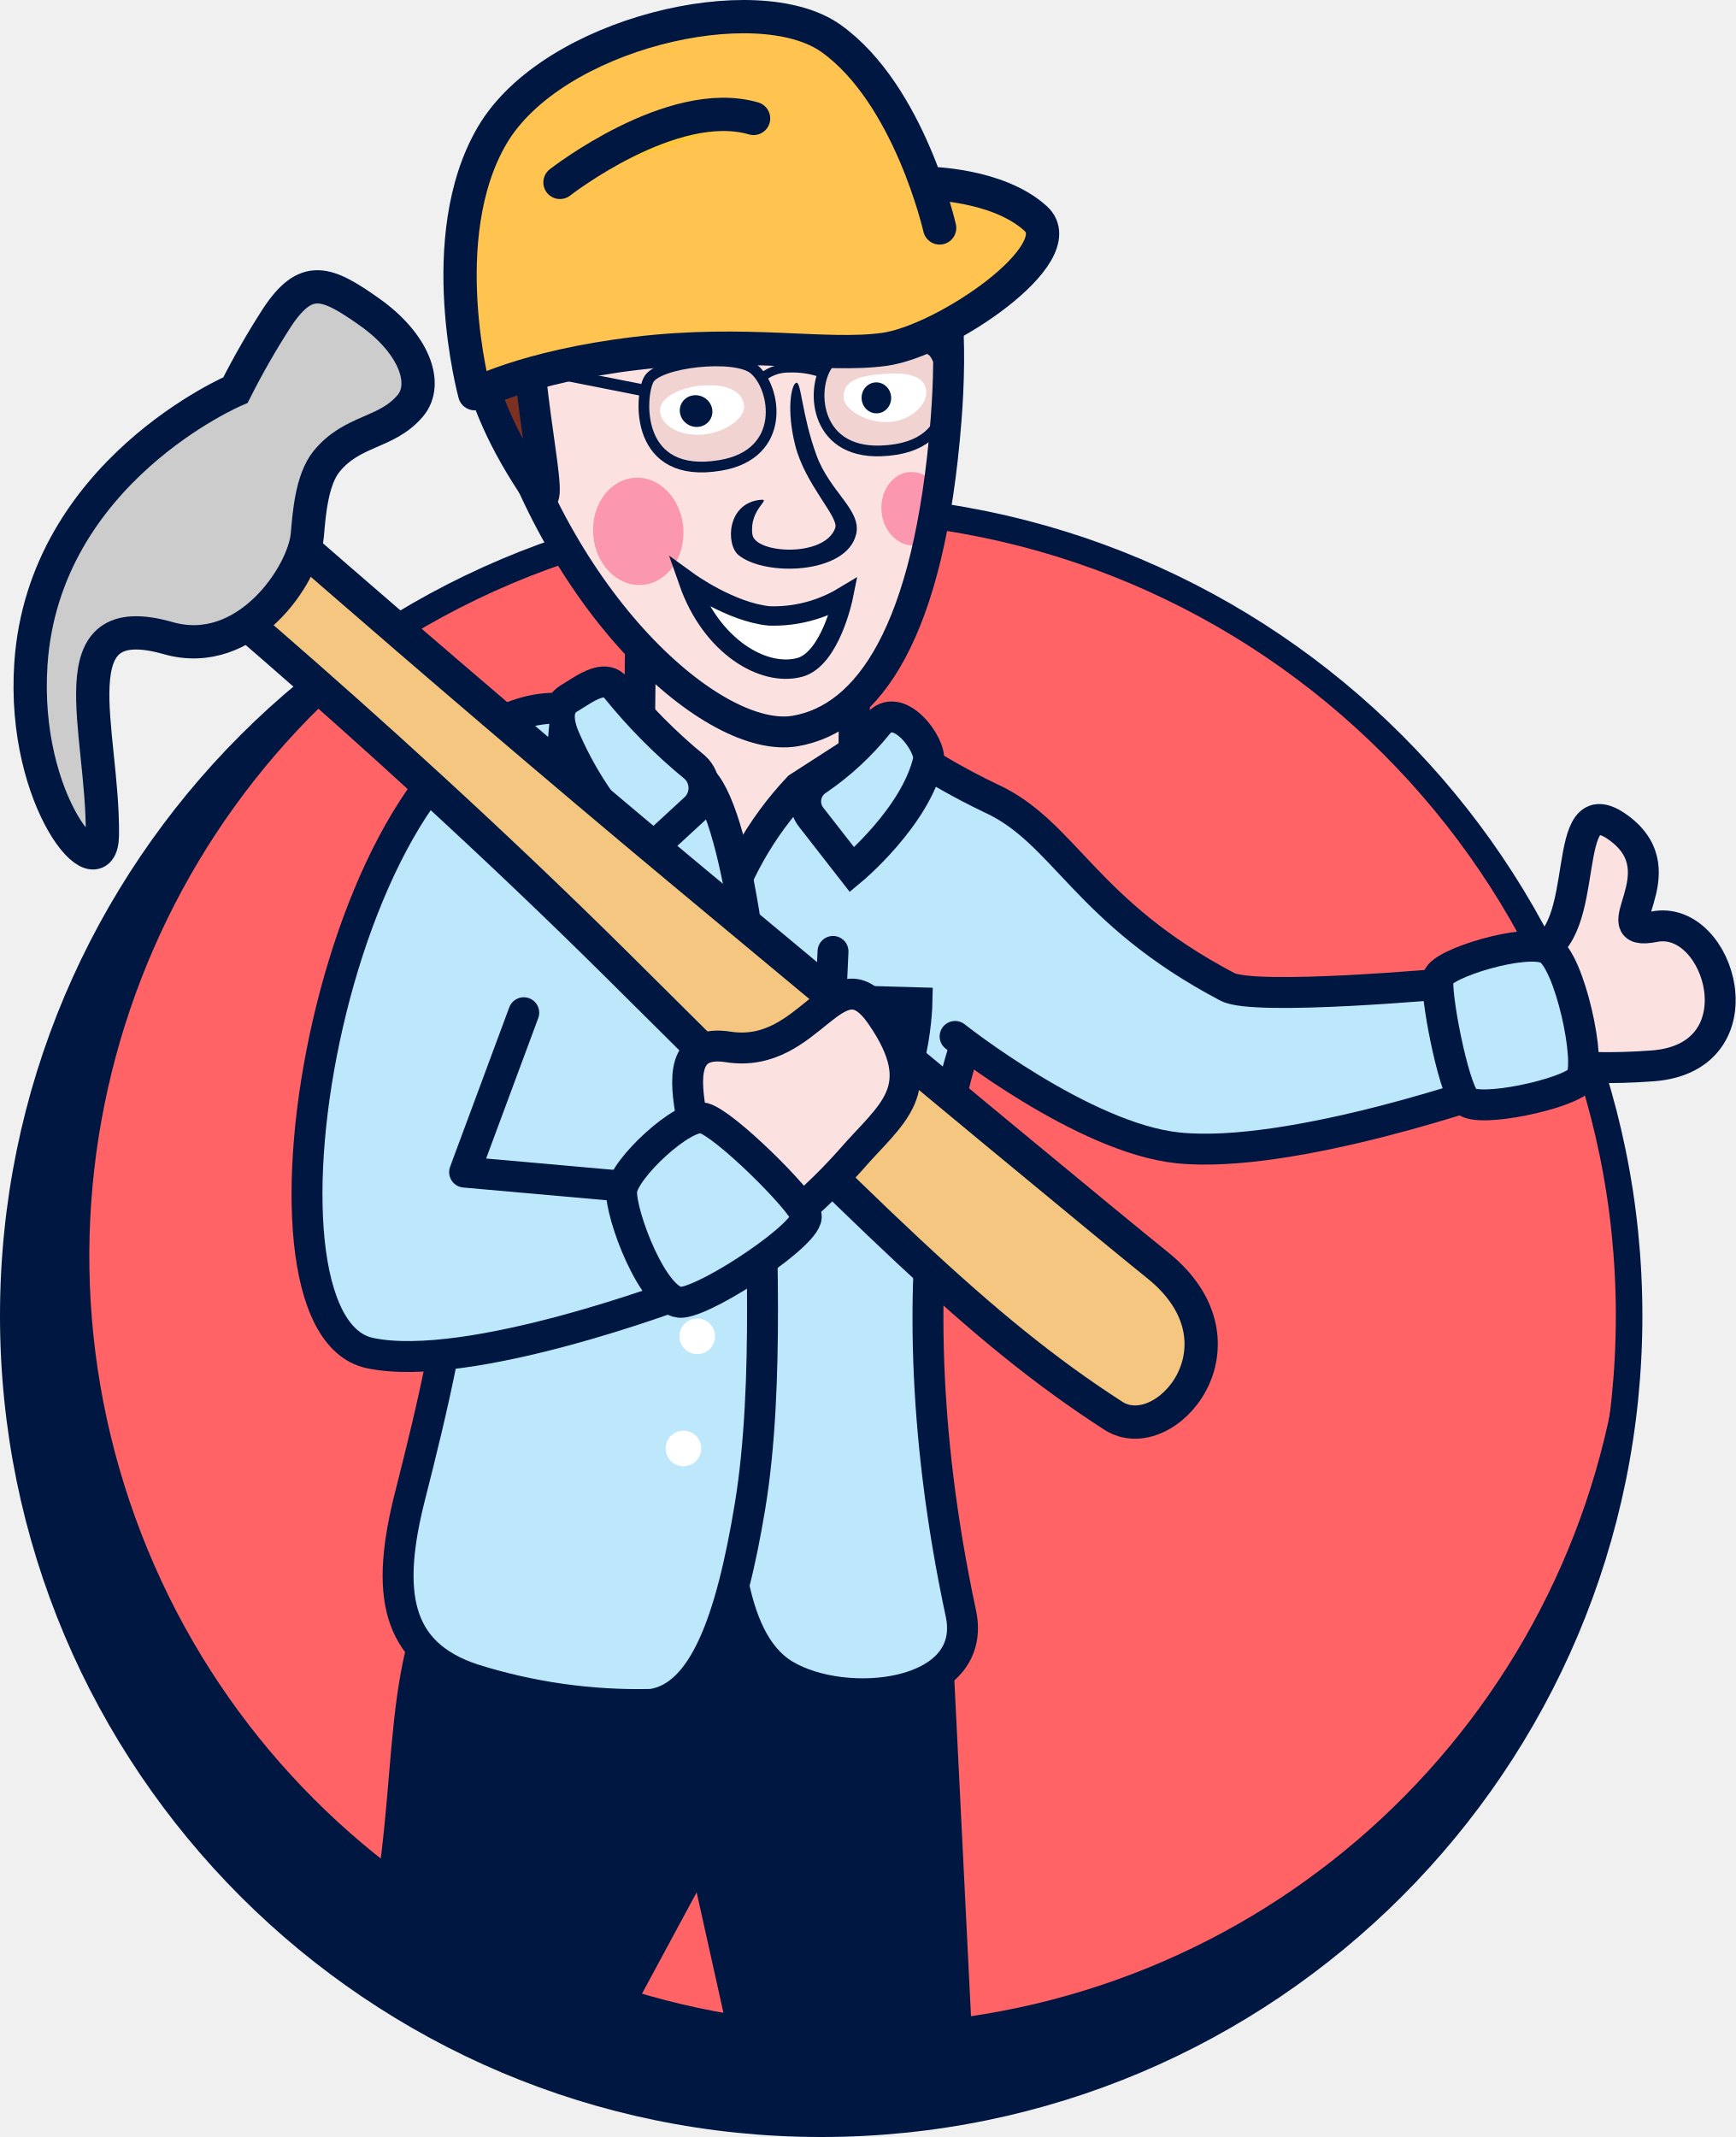
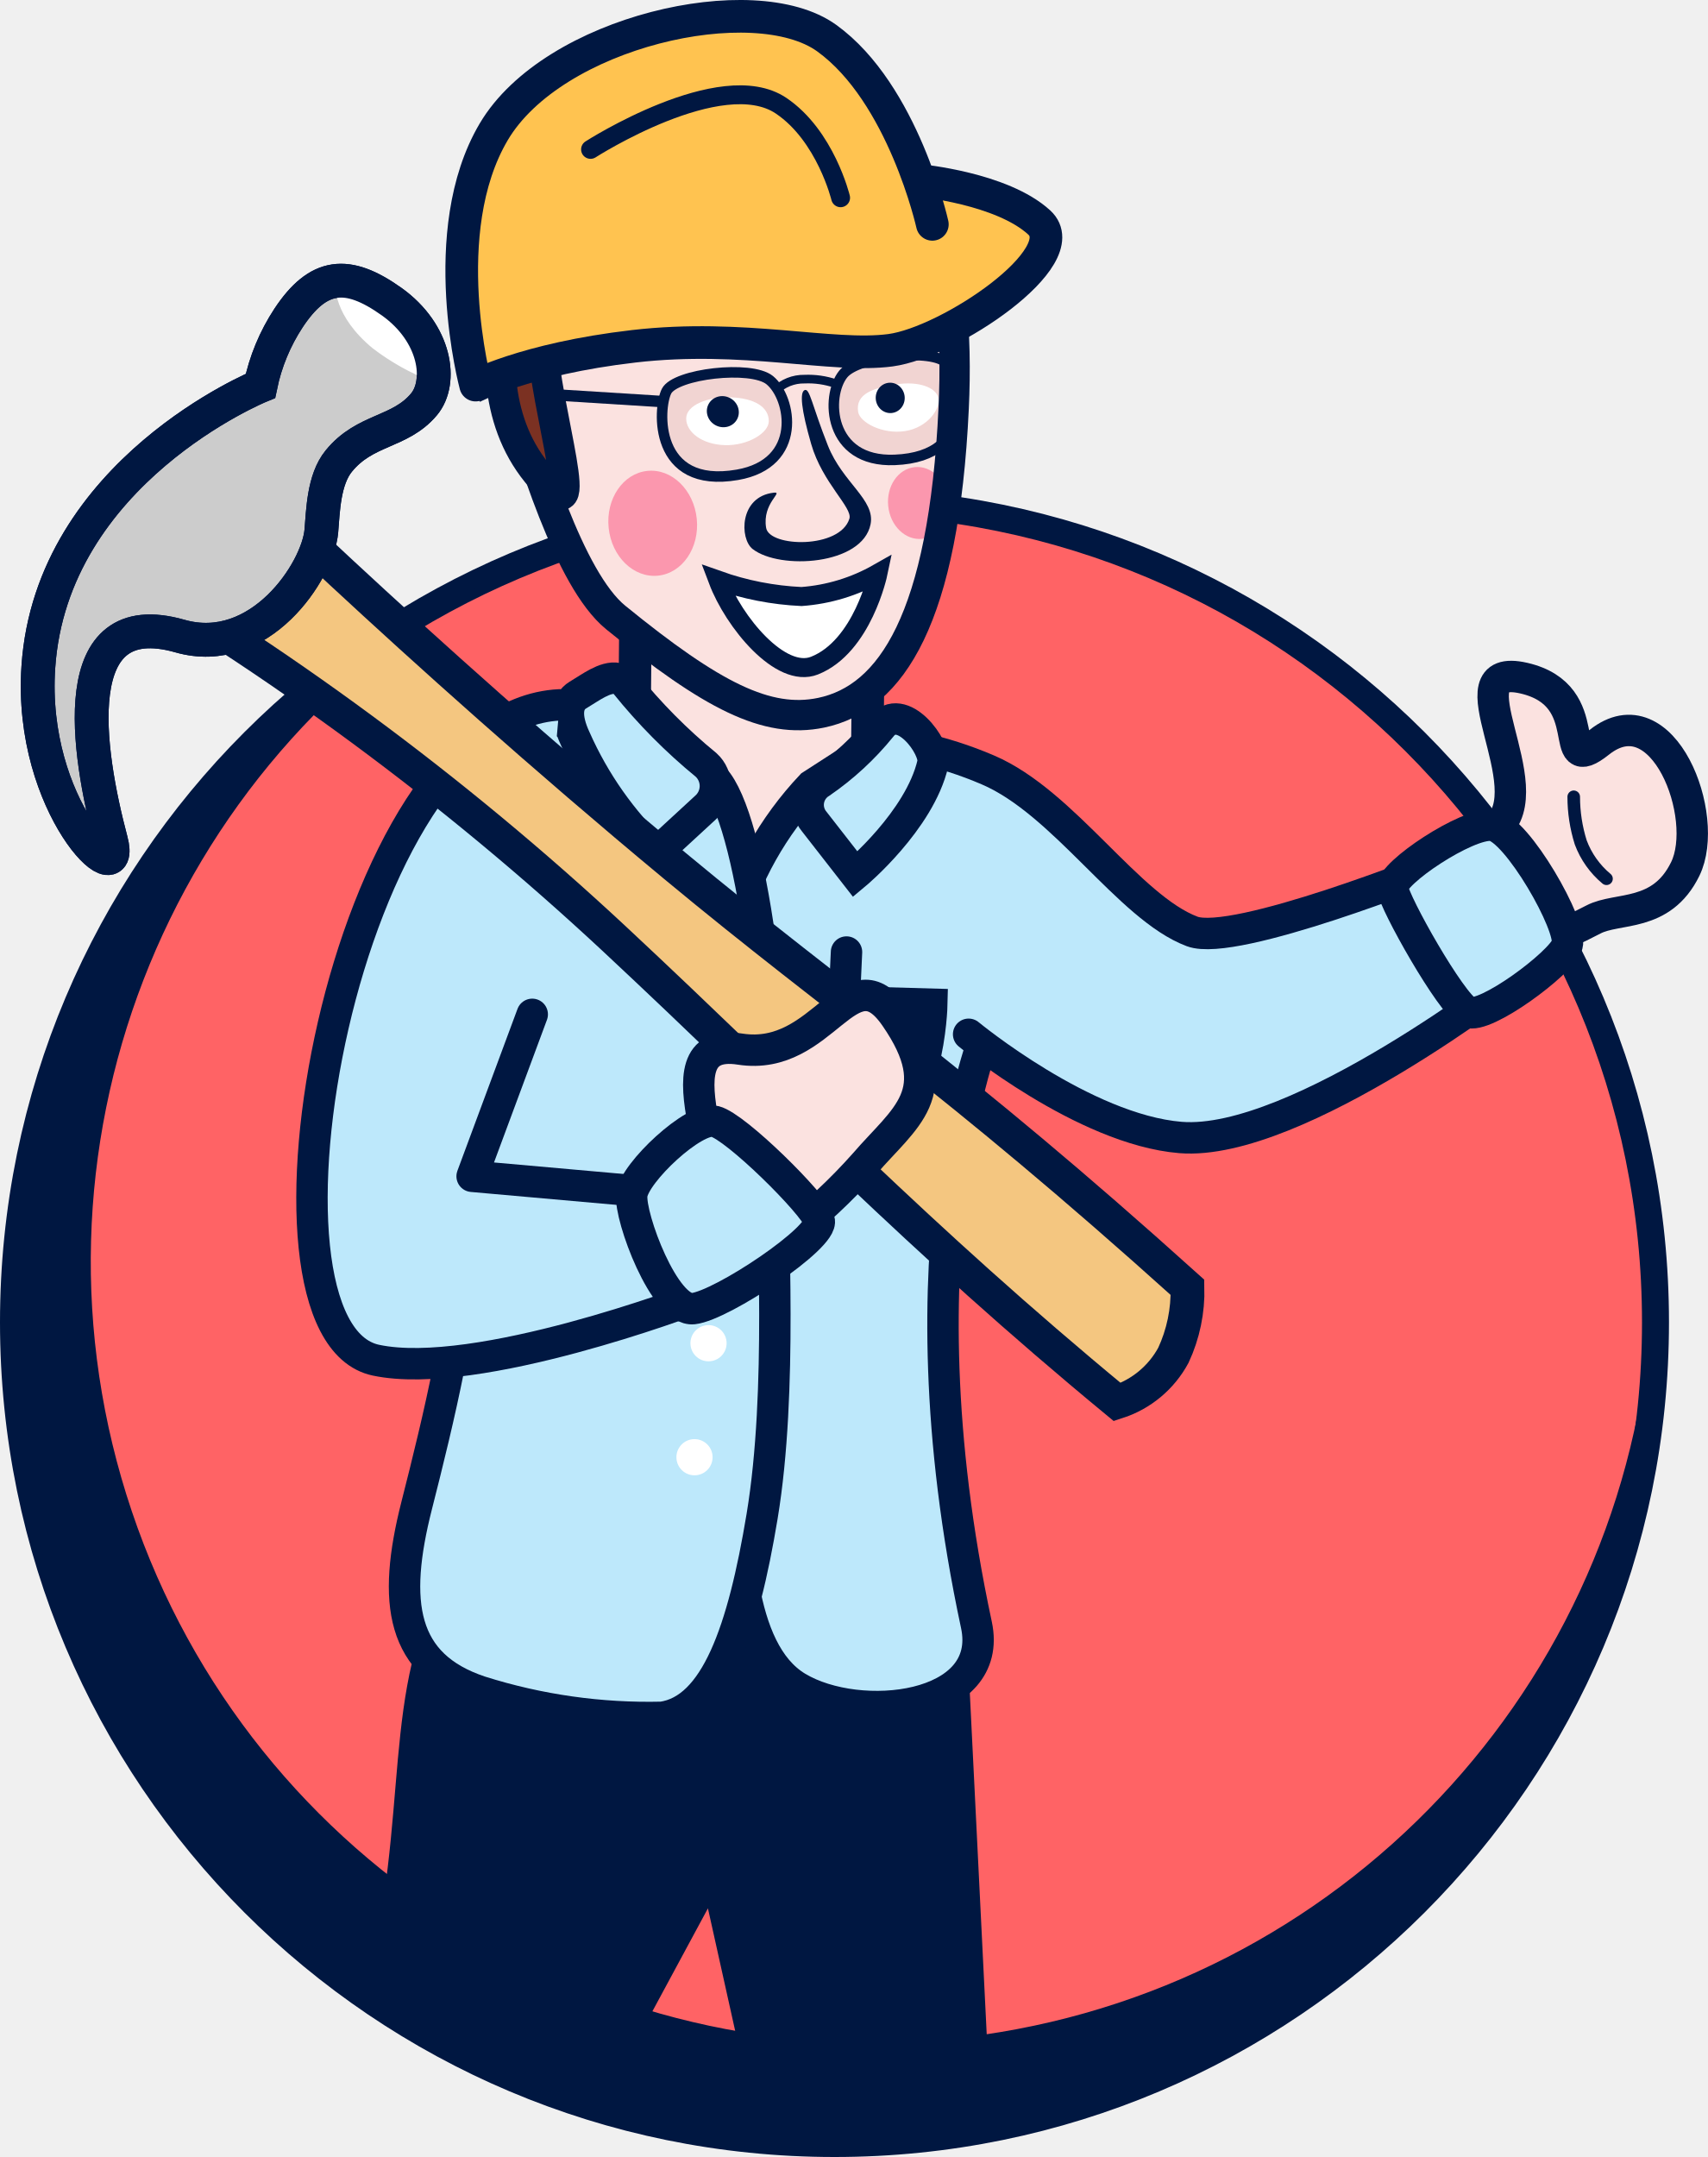
- <svg xmlns="http://www.w3.org/2000/svg" id="Layer_1" data-name="Layer 1" viewBox="0 0 140.177 172.581">
+ <svg xmlns="http://www.w3.org/2000/svg" id="Layer_1" data-name="Layer 1" viewBox="0 0 135.742 171.395">
  <defs>
-     <style>.cls-1{fill:#ff6365;stroke-width:2.144px;}.cls-1,.cls-10,.cls-11,.cls-13,.cls-14,.cls-15,.cls-17,.cls-18,.cls-19,.cls-20,.cls-21,.cls-22,.cls-3,.cls-7,.cls-8,.cls-9{stroke:#001741;}.cls-1,.cls-10,.cls-11,.cls-13,.cls-14,.cls-15,.cls-17,.cls-18,.cls-19,.cls-20,.cls-21,.cls-22,.cls-3,.cls-7,.cls-9{stroke-miterlimit:10;}.cls-2{fill:#001741;}.cls-3,.cls-4{fill:#fbe2e0;}.cls-13,.cls-14,.cls-15,.cls-3,.cls-7,.cls-8{stroke-width:2.496px;}.cls-5{fill:#fb97ae;}.cls-14,.cls-6{fill:#7b3122;}.cls-7,.cls-8{fill:#bde8fb;}.cls-15,.cls-17,.cls-19,.cls-8{stroke-linecap:round;}.cls-8{stroke-linejoin:round;}.cls-9{fill:#f1d4d2;stroke-width:0.865px;}.cls-10{fill:#8ccef1;stroke-width:0.941px;}.cls-11,.cls-13,.cls-15,.cls-18{fill:none;}.cls-11{stroke-width:0.709px;}.cls-12,.cls-22{fill:#fff;}.cls-16,.cls-17{fill:#ffc350;}.cls-17,.cls-18,.cls-19,.cls-20,.cls-21{stroke-width:2.687px;}.cls-19{fill:#ffc735;}.cls-20{fill:#f4c680;}.cls-21{fill:#ccc;}.cls-22{stroke-width:1.565px;}</style>
+     <style>.cls-1{fill:#ff6365;stroke-width:2.144px;}.cls-1,.cls-10,.cls-11,.cls-14,.cls-15,.cls-16,.cls-17,.cls-18,.cls-20,.cls-21,.cls-22,.cls-23,.cls-24,.cls-3,.cls-4,.cls-5,.cls-6,.cls-8,.cls-9{stroke:#001741;}.cls-1,.cls-10,.cls-11,.cls-14,.cls-15,.cls-16,.cls-17,.cls-18,.cls-20,.cls-21,.cls-22,.cls-23,.cls-24,.cls-3,.cls-4,.cls-6,.cls-8,.cls-9{stroke-miterlimit:10;}.cls-2{fill:#001741;}.cls-12,.cls-24,.cls-3,.cls-8{fill:#fbe2e0;}.cls-3{stroke-width:2.58px;}.cls-4,.cls-5{fill:#bde8fb;}.cls-4,.cls-5,.cls-6,.cls-8{stroke-width:2.496px;}.cls-20,.cls-22,.cls-24,.cls-5,.cls-6{stroke-linecap:round;}.cls-5{stroke-linejoin:round;}.cls-11,.cls-16,.cls-17,.cls-21,.cls-22,.cls-6{fill:none;}.cls-23,.cls-7{fill:#fff;}.cls-9{fill:#f4c680;}.cls-10,.cls-11,.cls-9{stroke-width:2.687px;}.cls-10{fill:#ccc;}.cls-13{fill:#fb97ae;}.cls-14{fill:#f1d4d2;stroke-width:0.835px;}.cls-15{fill:#8ccef1;stroke-width:0.908px;}.cls-16{stroke-width:0.685px;}.cls-17,.cls-18{stroke-width:2.409px;}.cls-18{fill:#7b3122;}.cls-19,.cls-20{fill:#ffc350;}.cls-20,.cls-21{stroke-width:2.594px;}.cls-22{stroke-width:1.5px;}.cls-23{stroke-width:1.51px;}</style>
  </defs>
-   <circle class="cls-1" cx="66.322" cy="106.259" r="65.25" />
-   <path class="cls-2" d="M39.1,47.215a62.061,62.061,0,1,0,92.192,56.756c.032.879.054,1.769.054,2.658A65.246,65.246,0,1,1,39.1,47.215Z" />
-   <path class="cls-2" d="M56.263,152.823l-8.27,15.333s-19.74-4.925-18.407-11.106c3.06-14.192.515-23.013,7.149-33.087,5.021-7.623,8.014-.527,21.078,2.023s18.695-1.768,18.695-1.768l2.08,42-18.6,3.348Z" />
-   <polygon class="cls-3" points="68.8 74.704 51.472 73.908 51.771 48.459 69.099 49.256 68.8 74.704" />
-   <path class="cls-4" d="M76.886,37.441C75.862,51.16,68.514,59.951,62.1,59.379,57.333,58.955,44.606,50.158,40.2,32.99,36.5,18.567,46,8.674,60.866,9.445S77.965,22.992,76.886,37.441Z" />
-   <ellipse class="cls-5" cx="73.683" cy="41.082" rx="2.497" ry="2.968" transform="translate(-2.695 5.259) rotate(-4.014)" />
-   <path class="cls-6" d="M51.421,28.512c-.37-.351-.709-2.913,4.15-3.325s5.5.4,4.429,1.9S51.791,28.864,51.421,28.512Z" />
-   <path class="cls-2" d="M64.292,30.918c-.4.173-.781,2.236-.063,5.063.8,3.154,3.53,5.775,3.229,6.65-.832,2.413-6.475,2.093-6.692.531-.279-2.013,1.545-2.874.7-2.8-2.776.228-2.855,3.605-1.829,4.457,2.122,1.762,8.753,1.573,9.509-1.685.453-1.951-2.128-3.385-3.219-6.408C64.731,33.415,64.712,30.738,64.292,30.918Z" />
-   <path class="cls-7" d="M75.58,64.637a44.521,44.521,0,0,0-4.34-5.393L64.484,63.6a27.11,27.11,0,0,0-6.42,11.413c-1.324,4.823-.49,35.174.13,42.551.45,5.366.286,14.764,5.169,17.691,4.945,2.963,15.685,1.794,14.239-4.961-6.524-30.473,1.022-47.724,1.022-47.724" />
-   <path class="cls-8" d="M77.136,83.7s10.349,8.208,18,9c9.237.957,26-5,26-5L117.1,79.414s-15.747,1.451-17.961.288C87.581,73.632,86,67.176,79.984,64.451a54.1,54.1,0,0,1-6.419-3.627" />
-   <path class="cls-9" d="M52.38,30.671c.73-1.429,6.964-2.128,8.5-.87,1.8,1.469,2.717,6.867-2.7,7.782C51.273,38.75,51.65,32.1,52.38,30.671Z" />
-   <path class="cls-9" d="M75.434,28.479c-1-1.254-7.249-.688-8.5.852-1.467,1.8-1.285,7.273,4.2,7.084C78.138,36.173,76.435,29.732,75.434,28.479Z" />
-   <line class="cls-10" x1="44.116" y1="29.972" x2="51.928" y2="31.517" />
-   <path class="cls-11" d="M61.335,30.68a3.325,3.325,0,0,1,2.413-.949,6.976,6.976,0,0,1,2.543.376" />
-   <path class="cls-12" d="M60.1,32.768c.1.964-1.522,2.2-3.4,2.327s-3.273-.738-3.39-1.85,1.6-1.983,3.475-2.115S59.979,31.568,60.1,32.768Z" />
-   <path class="cls-12" d="M74.808,31.556c.125.941-1.075,2.393-2.949,2.524s-3.648-1.024-3.719-1.89c-.127-1.538,1.448-1.873,3.322-2S74.647,30.339,74.808,31.556Z" />
-   <ellipse class="cls-2" cx="56.219" cy="33.198" rx="1.269" ry="1.329" transform="translate(0.873 67.832) rotate(-62.6)" />
-   <ellipse class="cls-2" cx="70.78" cy="32.132" rx="1.194" ry="1.251" transform="translate(-2.076 5.033) rotate(-4.014)" />
-   <ellipse class="cls-5" cx="51.524" cy="42.892" rx="3.647" ry="4.335" transform="matrix(0.998, -0.07, 0.07, 0.998, -2.876, 3.712)" />
-   <path class="cls-13" d="M76.406,33.923c-1.355,17.24-6.323,24.09-12.162,25.109-6.55,1.143-19.407-10.242-24.25-28.322C36.142,16.327,45.788,6.393,60.658,7.164S77.363,21.749,76.406,33.923Z" />
-   <path class="cls-14" d="M42.655,16.037s-10.6,7.142.79,23.778c1.75,2.557-1.582-10.549-.562-14.62,1.236-4.939,3.627-8.405,4.062-9.757C48.647,10.144,42.655,16.037,42.655,16.037Z" />
-   <path class="cls-7" d="M56.194,62.614c3.035,1.33,5.506,17.744,5.24,30.433-.112,5.357.8,18.592-.864,28.618-1.51,9.114-3.693,15.373-7.957,15.981a44.405,44.405,0,0,1-14.447-2.05c-6.285-2.088-7.016-7.059-5.048-14.79,1.736-6.822,3.8-15.362,3.829-21.195.09-17.5-3.676-26.2-3.676-26.2l10-15.344L47.886,59.6Z" />
-   <path class="cls-7" d="M74.98,61.423c.289-1.249-2.5-5.025-4.137-2.879a22.719,22.719,0,0,1-4.774,4.407,2.065,2.065,0,0,0-.524,3.092l3.27,4.195S73.924,65.982,74.98,61.423Z" />
-   <line class="cls-15" x1="67.277" y1="76.835" x2="66.928" y2="84.43" />
-   <path class="cls-7" d="M64.252,80.705l9.806.277s-.207,9.577-4.978,9.706C62.9,90.856,64.252,80.705,64.252,80.705Z" />
-   <circle class="cls-12" cx="56.31" cy="107.918" r="1.438" />
-   <circle class="cls-12" cx="55.196" cy="116.976" r="1.438" />
-   <path class="cls-7" d="M45.912,56.426l.874-.544c.843-.524,2.191-1.318,2.936-.363a43.965,43.965,0,0,0,6.4,6.453,2.264,2.264,0,0,1-.058,3.39l-3.94,3.63a28.647,28.647,0,0,1-6.405-9.106C44.888,58.107,45.05,56.962,45.912,56.426Z" />
-   <path class="cls-3" d="M123.029,85.516s3.461,1.082,10.437.563c8.868-.66,5.471-12.29.142-11.24-4.5.886,2.138-4.29-2.856-7.966-5.056-3.721-1.917,8.7-6.793,10.079-.4.112-7.075,3.065-6.85,3.788C117.784,82.907,123.029,85.516,123.029,85.516Z" />
-   <path class="cls-8" d="M118.362,88.889c.987,1.05,8.323-.558,9.272-1.728s-.859-9.632-2.632-10.528-8.548,1.157-8.842,2.3S117.344,87.806,118.362,88.889Z" />
-   <path class="cls-16" d="M38.048,31.989s4.262-2.361,13.294-3.445,10.028,1.06,20.087-.331A15.307,15.307,0,0,0,83.986,17.83l-9.1-2.815" />
-   <path class="cls-17" d="M38.336,31.794S34.9,19.2,39.75,10.93s21.4-12.093,27.375-7.822c6.327,4.519,8.763,15.3,8.763,15.3" />
-   <path class="cls-18" d="M38.048,31.989s4.262-2.361,13.294-3.445,15.273.326,20.087-.331,15.3-7.754,12.213-10.567S74.833,14.8,74.833,14.8" />
-   <path class="cls-19" d="M45.225,14.73s9.067-7.079,15.636-5.166" />
-   <path class="cls-8" d="M44.474,57.2c-17.236.834-25.874,49.694-14.595,52.072,8.031,1.693,25.243-4.854,25.243-4.854l-1.7-8.346-15.9-1.413L42.3,81.786" />
-   <path class="cls-20" d="M93.505,102.189c-3.859-3.107-18.2-14.966-38.379-31.779C34.076,52.874,14.371,35.4,14.371,35.4L9.354,41.5S29.435,57.715,49.809,77.91s29.061,29.313,40.108,36.424C94.09,117.021,101.39,108.538,93.505,102.189Z" />
-   <path class="cls-3" d="M56.153,98.813c3.129-2.352-4.724-15.415,2.661-14.265,6.718,1.046,8.681-7.87,12.344-2.573,4.195,6.066.752,7.974-2.447,11.691a45.018,45.018,0,0,1-6.165,5.75Z" />
-   <path class="cls-7" d="M56.818,90.293c-1.617-.406-6.421,4.077-6.607,5.838s2.609,9.287,4.891,9.038,10.437-5.7,10-7.016S58.485,90.711,56.818,90.293Z" />
-   <path class="cls-21" d="M29.9,25.237c3.528,2.51,4.732,5.755,3.236,7.53-1.921,2.28-4.671,1.921-6.767,4.5-1.208,1.485-1.41,4.338-1.547,5.925-.277,3.187-4.9,10.15-11.235,8.344-9.2-2.622-5.233,7.371-5.318,15.889-.047,4.723-6.522-2.659-5.774-13.8C3.534,38.055,19.019,31.5,19.019,31.5a63.71,63.71,0,0,1,3.356-5.855C24.732,22.086,26.367,22.727,29.9,25.237Z" />
-   <path class="cls-22" d="M55.6,46.972s3.393,2.459,6.524,2.769a10.935,10.935,0,0,0,5.985-1.555s-1.022,5.05-3.536,5.716C61.667,54.672,57.441,52.234,55.6,46.972Z" />
+   <circle class="cls-1" cx="66.322" cy="105.073" r="65.25" />
+   <path class="cls-2" d="M39.1,46.029a62.061,62.061,0,1,0,92.192,56.756c.032.879.054,1.769.054,2.658A65.246,65.246,0,1,1,39.1,46.029Z" />
+   <path class="cls-2" d="M56.263,151.637l-8.27,15.333s-19.74-4.925-18.407-11.106c3.06-14.192.515-23.013,7.149-33.087,5.021-7.624,8.014-.527,21.078,2.022s18.695-1.767,18.695-1.767l2.08,42-18.6,3.349Z" />
+   <polygon class="cls-3" points="68.8 73.518 50.285 72.667 50.524 47.216 69.039 48.067 68.8 73.518" />
+   <path class="cls-4" d="M75.58,63.45a44.559,44.559,0,0,0-4.34-5.392l-6.756,4.36a27.1,27.1,0,0,0-6.42,11.413c-1.324,4.823-.49,35.173.13,42.551.45,5.366.286,14.764,5.169,17.69,4.945,2.963,15.685,1.795,14.239-4.96-6.524-30.474,1.022-47.725,1.022-47.725" />
+   <path class="cls-5" d="M76.982,82.184s9.168,7.573,16.836,8.2c9.255.755,26.914-13.009,26.914-13.009l-6.606-8.509s-16,6.411-19.378,5.146c-5.043-1.891-10.163-10.243-16.24-12.836a30.318,30.318,0,0,0-5.6-1.786" />
+   <path class="cls-4" d="M56.194,61.428c3.035,1.33,5.506,17.744,5.24,30.432-.112,5.358.8,18.593-.864,28.619-1.51,9.113-3.693,15.372-7.957,15.981a44.405,44.405,0,0,1-14.447-2.05c-6.285-2.088-7.016-7.059-5.048-14.791,1.736-6.821,3.8-15.361,3.829-21.194.09-17.5-3.676-26.2-3.676-26.2l10-15.344,4.614,1.53Z" />
+   <path class="cls-4" d="M74.142,60.656c.29-1.249-2.5-5.026-4.136-2.879a22.746,22.746,0,0,1-4.774,4.407,2.064,2.064,0,0,0-.524,3.092l3.27,4.194S73.087,65.215,74.142,60.656Z" />
+   <line class="cls-6" x1="67.277" y1="75.649" x2="66.928" y2="83.244" />
+   <path class="cls-4" d="M64.252,79.519l9.806.276s-.207,9.578-4.978,9.707C62.9,89.669,64.252,79.519,64.252,79.519Z" />
+   <circle class="cls-7" cx="56.31" cy="106.732" r="1.438" />
+   <circle class="cls-7" cx="55.196" cy="115.79" r="1.438" />
+   <path class="cls-4" d="M45.912,55.239l.874-.543c.843-.524,2.191-1.319,2.936-.363a43.965,43.965,0,0,0,6.4,6.453,2.264,2.264,0,0,1-.058,3.39l-3.94,3.63A28.658,28.658,0,0,1,45.719,58.7C44.888,56.921,45.05,55.775,45.912,55.239Z" />
+   <path class="cls-8" d="M121.428,74.064s-.987,2.251,5.208-1c1.926-1.011,5.4-.127,7.3-4.014,2.033-4.153-1.769-14.085-6.83-10.07-3.593,2.85.04-3.708-6-5.095-6.119-1.4,1.7,8.744-2.226,11.949-.319.261-5.273,5.626-4.779,6.2C115.578,73.755,121.428,74.064,121.428,74.064Z" />
+   <path class="cls-5" d="M116.663,80.417c1.3.636,7.407-3.888,7.883-5.317s-4-9.307-5.975-9.521-8.024,3.814-7.9,4.985S115.329,79.762,116.663,80.417Z" />
+   <path class="cls-5" d="M44.474,56.009C27.238,56.843,18.6,105.7,29.879,108.081c8.031,1.693,25.243-4.854,25.243-4.854l-1.7-8.346-15.9-1.413L42.3,80.6" />
+   <path class="cls-9" d="M94.376,102.29C75.585,85.36,67.021,79.914,53.632,68.8,32.55,51.3,16.422,35.313,16.422,35.313L6.934,43.685a228.41,228.41,0,0,1,41.86,30.884c14.241,13.287,24,23.628,40,36.837a7.8,7.8,0,0,0,4.465-3.721A12.062,12.062,0,0,0,94.376,102.29Z" />
+   <path class="cls-8" d="M56.153,97.627c3.129-2.352-4.724-15.415,2.661-14.265,6.718,1.046,8.681-7.87,12.344-2.573,4.195,6.065.752,7.974-2.447,11.691a45.018,45.018,0,0,1-6.165,5.75Z" />
+   <path class="cls-4" d="M56.818,89.107C55.2,88.7,50.4,93.184,50.211,94.945s2.609,9.287,4.891,9.038,10.437-5.7,10-7.016S58.485,89.525,56.818,89.107Z" />
+   <path class="cls-10" d="M31.12,23.964c3.528,2.51,4.065,6.4,2.569,8.175-1.921,2.28-4.67,1.921-6.767,4.5-1.207,1.484-1.246,3.973-1.383,5.56-.277,3.187-4.9,10.15-11.235,8.344C5.1,47.919,6.934,59.685,8.822,66.8c1.212,4.565-6.522-2.659-5.774-13.8C4.092,37.427,20.7,30.662,20.7,30.662a15.528,15.528,0,0,1,2.233-5.395C25.291,21.708,27.592,21.454,31.12,23.964Z" />
+   <path class="cls-7" d="M29.632,27.685a18.879,18.879,0,0,0,4.651,2.605s.213-3.584-2.326-5.674c-3.163-2.605-5.3-1.954-5.3-1.954S26.469,25.081,29.632,27.685Z" />
+   <path class="cls-11" d="M31.12,23.964c3.528,2.51,4.065,6.4,2.569,8.175-1.921,2.28-4.67,1.921-6.767,4.5-1.207,1.484-1.246,3.973-1.383,5.56-.277,3.187-4.9,10.15-11.235,8.344C5.1,47.919,6.934,59.685,8.822,66.8c1.212,4.565-6.522-2.659-5.774-13.8C4.092,37.427,20.7,30.662,20.7,30.662a15.528,15.528,0,0,1,2.233-5.395C25.291,21.708,27.592,21.454,31.12,23.964Z" />
+   <path class="cls-12" d="M76.362,35.815c-.571,13.265-7.392,21.968-13.6,21.611-3.251-.186-10.563-4.6-14.857-9.768-2.645-3.181-5.659-10.188-7.063-15.023C36.833,18.834,45.691,9,60.059,9.294S76.964,21.844,76.362,35.815Z" />
+   <ellipse class="cls-13" cx="72.989" cy="39.967" rx="2.41" ry="2.864" transform="translate(-3.674 7.602) rotate(-5.816)" />
+   <path class="cls-2" d="M63.945,31c-.392.183-.276,1.5.524,4.28.893,3.1,3.31,5.057,3.038,5.934-.749,2.418-6.353,2.276-6.617.735-.339-1.986,1.442-2.9.6-2.8-2.745.313-2.718,3.663-1.674,4.476,2.158,1.68,8.725,1.286,9.373-1.967.388-1.948-2.215-3.289-3.391-6.252C64.516,32.165,64.355,30.81,63.945,31Z" />
+   <path class="cls-14" d="M52.973,31.083c.7-1.382,6.712-2.084,8.2-.877,1.742,1.41,2.652,6.616-2.568,7.522C51.94,38.886,52.275,32.465,52.973,31.083Z" />
+   <path class="cls-14" d="M75.213,28.867c-.972-1.206-7-.633-8.2.859C65.6,31.47,65.8,36.751,71.1,36.544,77.857,36.28,76.186,30.072,75.213,28.867Z" />
+   <line class="cls-15" x1="44.517" y1="31.399" x2="52.541" y2="31.902" />
+   <path class="cls-16" d="M61.616,31.052a3.211,3.211,0,0,1,2.324-.926,6.741,6.741,0,0,1,2.456.352" />
+   <path class="cls-7" d="M61.1,33.471c0,.935-1.68,1.956-3.493,1.9s-3.069-1.033-3.071-2.113,1.734-1.744,3.547-1.684S61.105,32.307,61.1,33.471Z" />
+   <path class="cls-7" d="M74.565,31.583c.222.889-.836,2.389-2.628,2.67s-3.592-.684-3.732-1.511c-.249-1.468,1.238-1.92,3.03-2.2S74.371,30.8,74.565,31.583Z" />
+   <ellipse class="cls-2" cx="57.448" cy="32.712" rx="1.224" ry="1.283" transform="translate(2.132 68.912) rotate(-62.86)" />
+   <ellipse class="cls-2" cx="70.751" cy="31.616" rx="1.152" ry="1.207" transform="translate(-2.159 5.36) rotate(-4.273)" />
+   <ellipse class="cls-13" cx="51.874" cy="41.579" rx="3.52" ry="4.184" transform="translate(-3.946 5.471) rotate(-5.816)" />
+   <path class="cls-17" d="M75.793,32.436c-.784,16.672-4.94,23.037-10.541,24.2-4.3.89-8.666-1.344-16.317-7.57-3.725-3.032-6.714-13.155-8.365-18.622C36.417,16.683,45.421,6.808,59.789,7.1S76.346,20.663,75.793,32.436Z" />
+   <path class="cls-18" d="M42.692,16.206S35.165,31.3,44.175,39.12c2.259,1.96-1.846-10.128-.986-14.086,1.043-4.8,3.244-8.219,3.622-9.536C48.293,10.34,42.692,16.206,42.692,16.206Z" />
+   <path class="cls-19" d="M37.525,30.791s4.122-2.263,12.844-3.275,9.674,1.061,19.387-.244a18.885,18.885,0,0,0,13.753-9.184L73.141,14.547" />
+   <path class="cls-20" d="M37.8,30.6s-3.269-12.167,1.443-20.131S59.942-1.118,65.7,3.026c6.089,4.386,8.4,14.8,8.4,14.8" />
+   <path class="cls-21" d="M37.525,30.791s4.122-2.263,12.844-3.275,15.749.93,20.4.314S85.559,20.4,82.594,17.678s-9.5-3.334-9.5-3.334" />
+   <path class="cls-22" d="M46.934,11.871S57.325,5.2,62.078,8.4c3.534,2.378,4.73,7.314,4.73,7.314" />
+   <path class="cls-23" d="M57.057,46.1A23.012,23.012,0,0,0,63.7,47.4a14.408,14.408,0,0,0,6.08-1.847s-1.214,5.816-5.047,7.336C62.035,53.958,58.309,49.416,57.057,46.1Z" />
+   <path class="cls-24" d="M125.073,63.313a12.124,12.124,0,0,0,.558,3.628,6.9,6.9,0,0,0,2.047,2.884" />
</svg>
